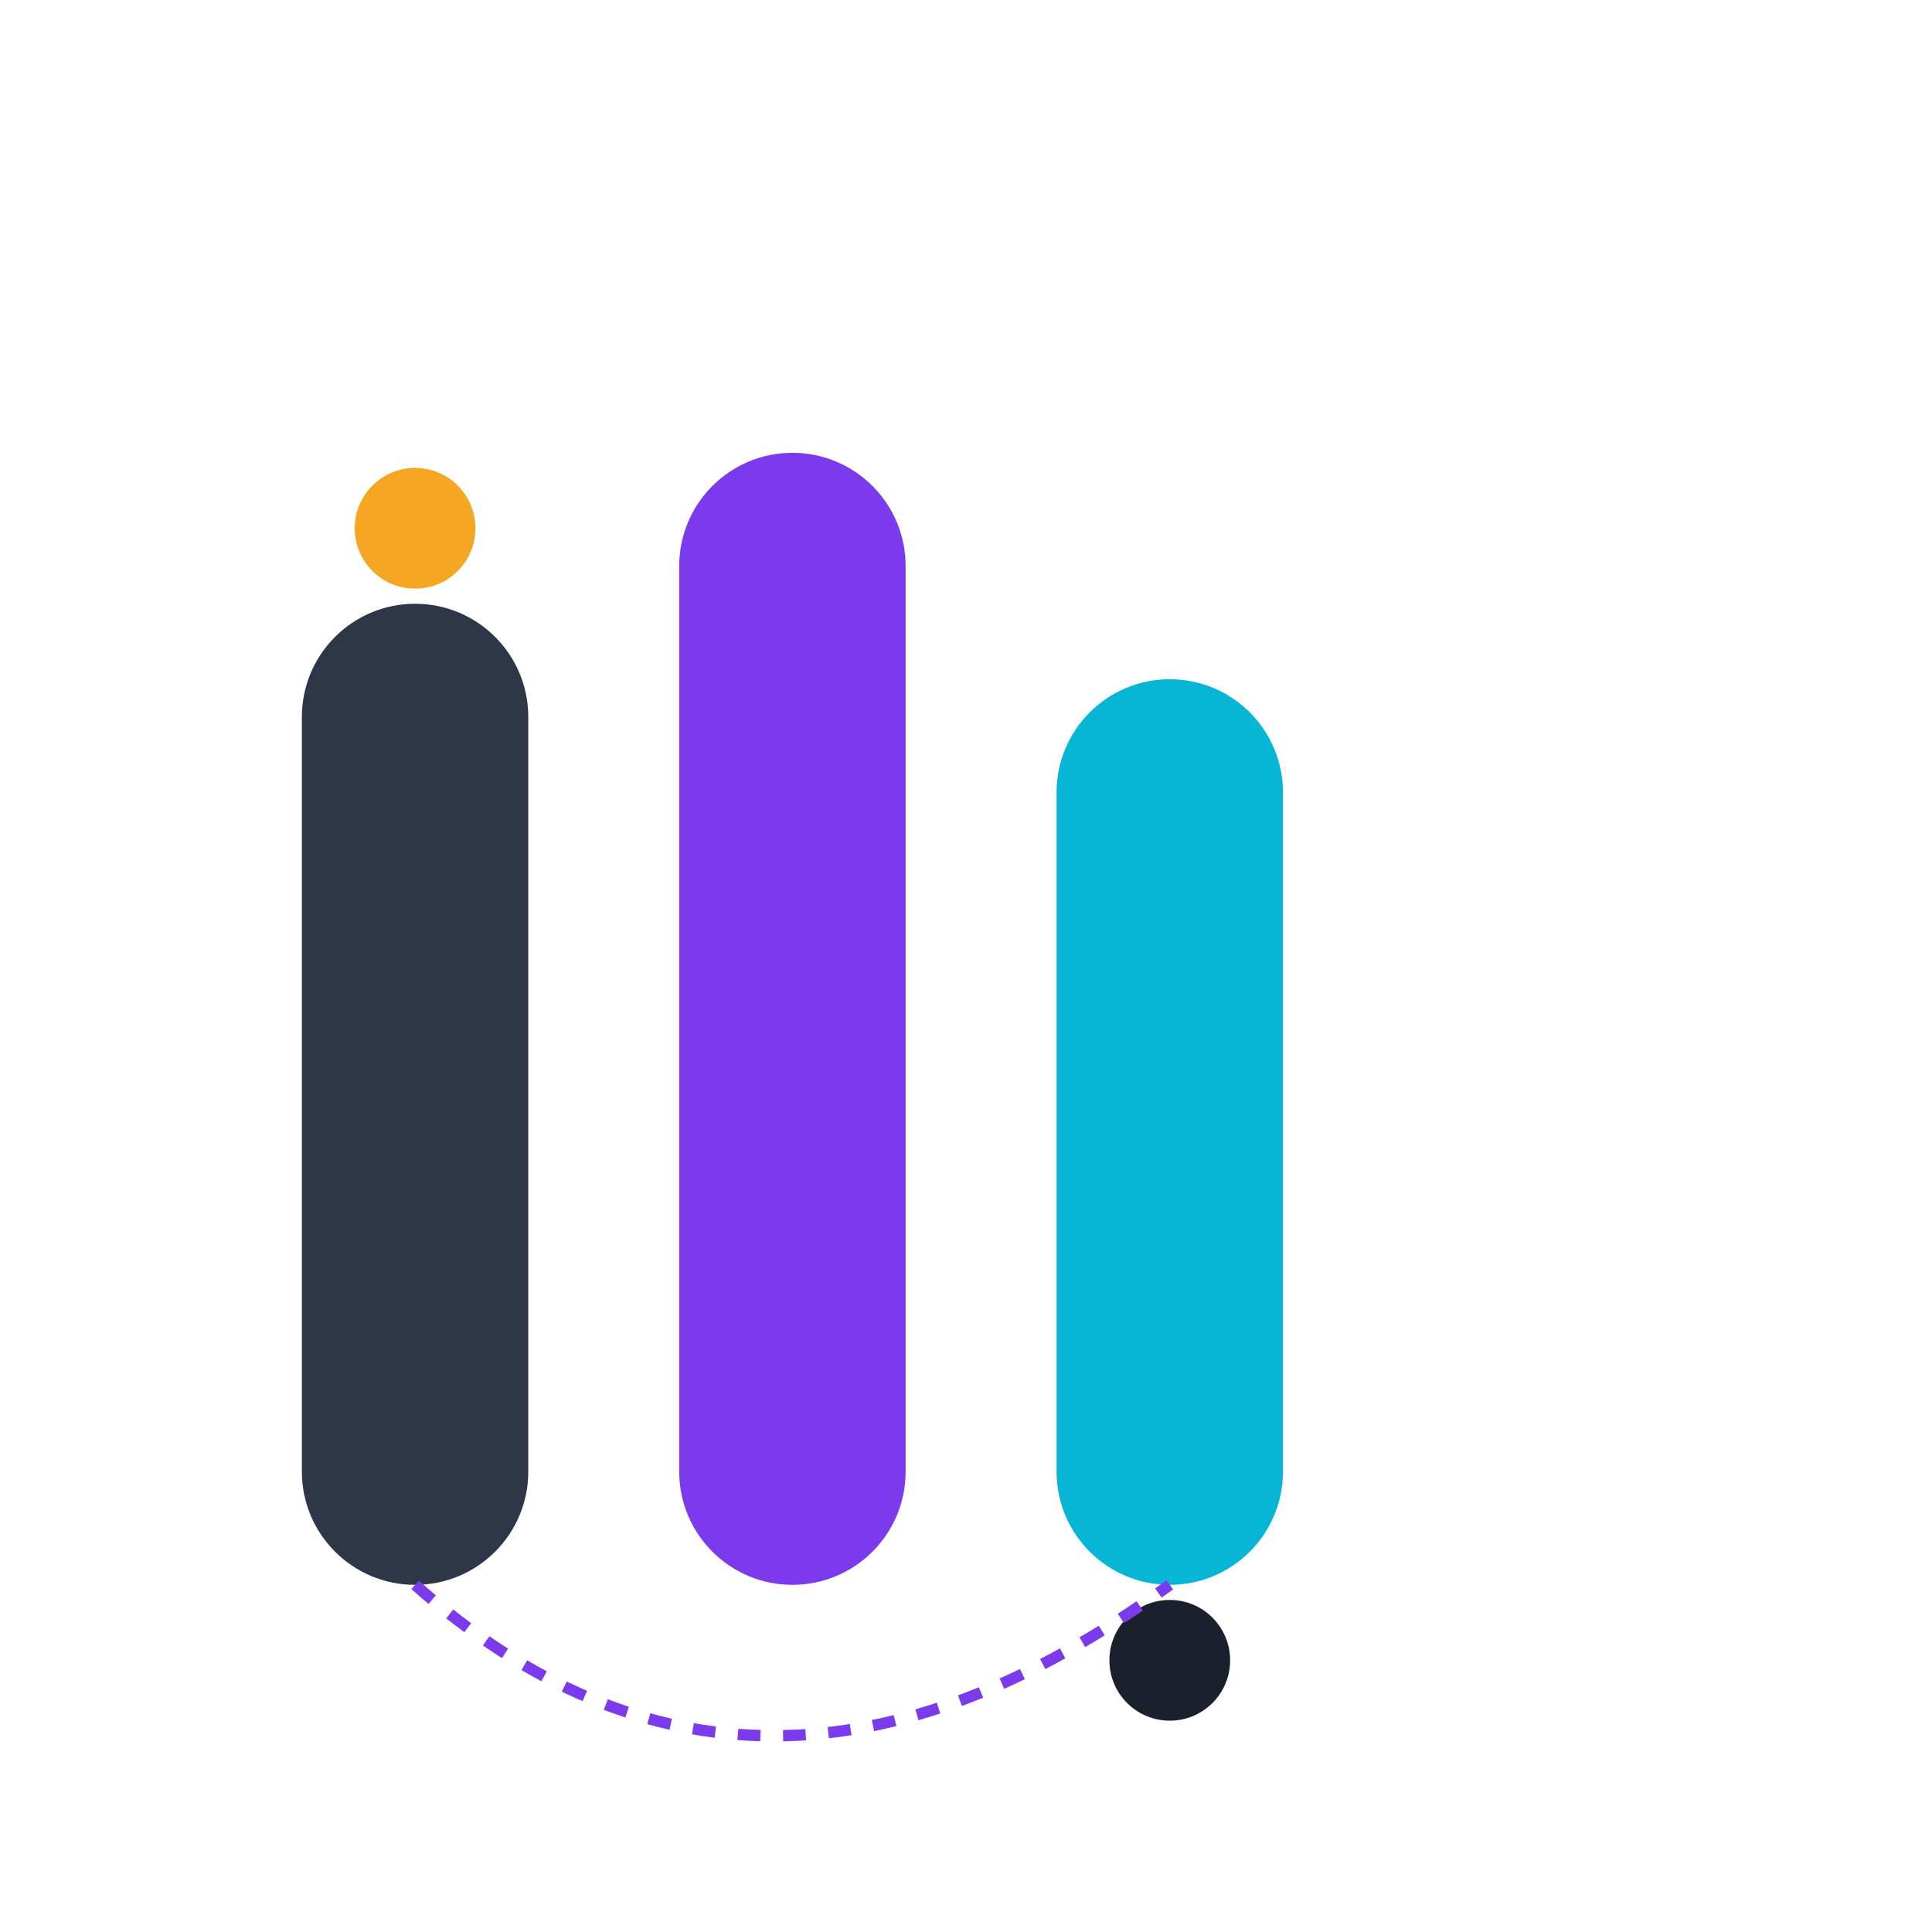
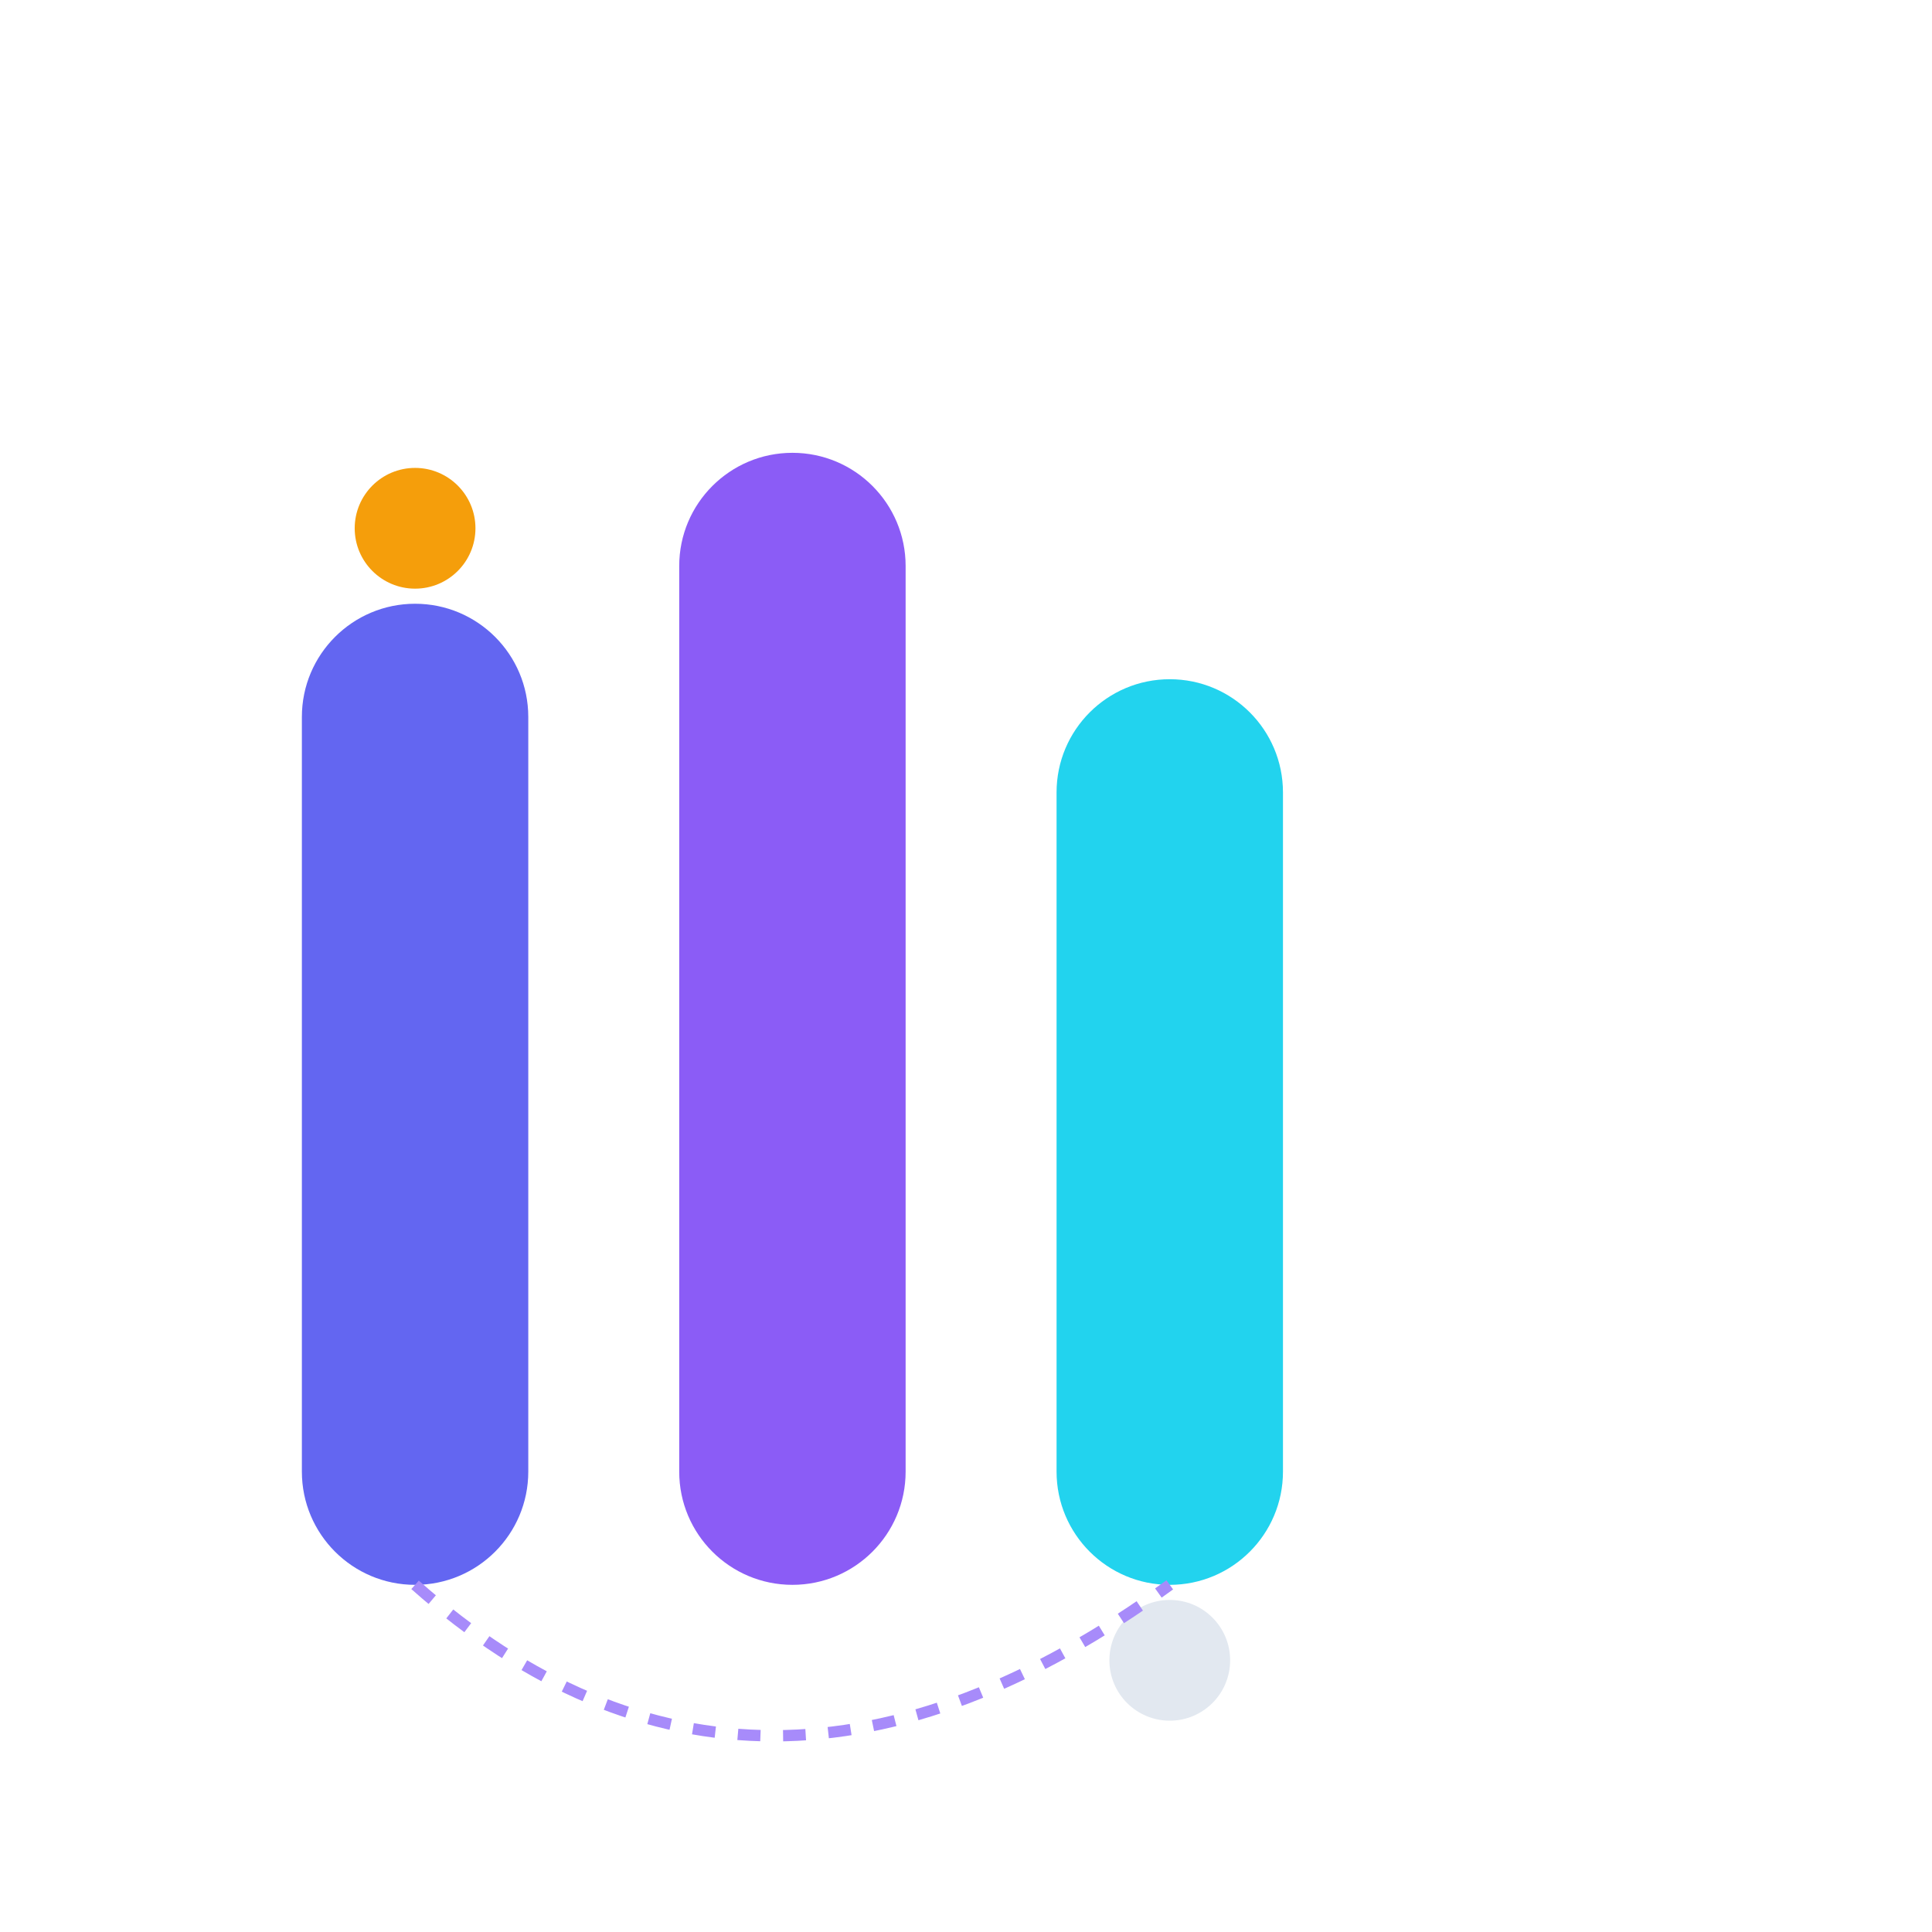
<svg xmlns="http://www.w3.org/2000/svg" viewBox="0 0 512 512" fill="none">
-   <rect x="80" y="160" width="60" height="260" rx="30" fill="#2d3748" />
-   <circle cx="110" cy="140" r="16" fill="#f5a623" />
-   <rect x="180" y="120" width="60" height="300" rx="30" fill="#7c3aed" />
-   <rect x="280" y="180" width="60" height="240" rx="30" fill="#06b6d4" />
-   <circle cx="310" cy="440" r="16" fill="#1a202c" />
-   <path d="M110 420 Q 200 500 310 420" stroke="#7c3aed" stroke-width="3" stroke-dasharray="6 6" fill="none" />
+   <rect x="80" y="160" width="60" height="260" rx="30" fill="#6366f1" />
+   <circle cx="110" cy="140" r="16" fill="#f59e0b" />
+   <rect x="180" y="120" width="60" height="300" rx="30" fill="#8b5cf6" />
+   <rect x="280" y="180" width="60" height="240" rx="30" fill="#22d3ee" />
+   <circle cx="310" cy="440" r="16" fill="#e2e8f0" />
+   <path d="M110 420 Q 200 500 310 420" stroke="#a78bfa" stroke-width="3" stroke-dasharray="6 6" fill="none" />
</svg>
